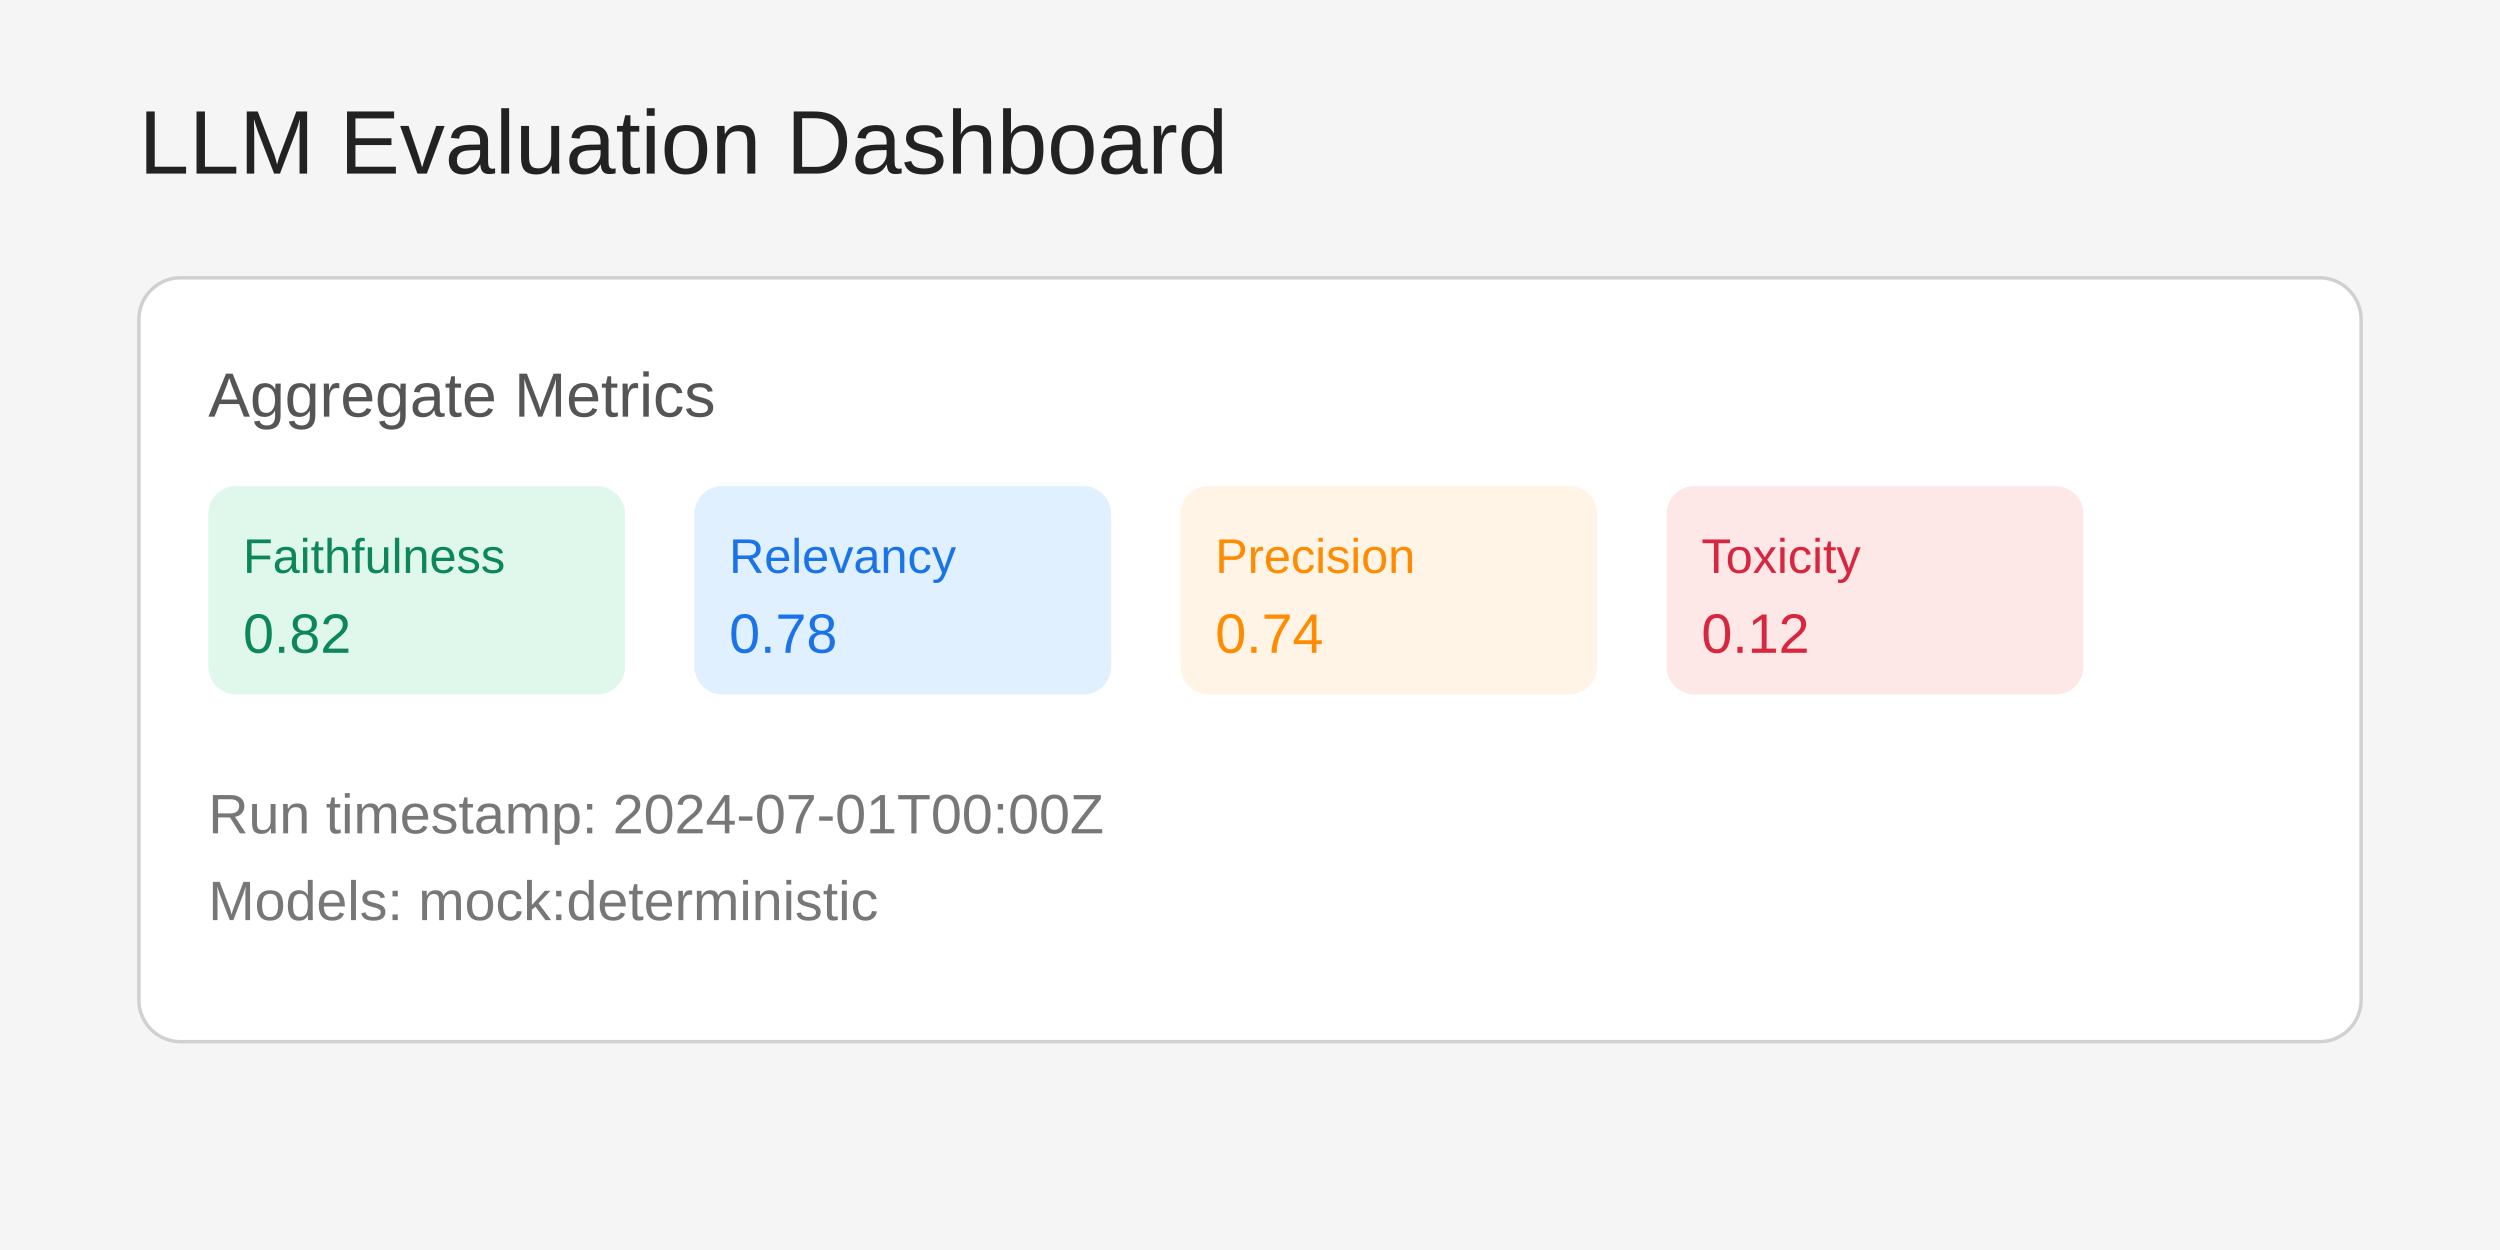
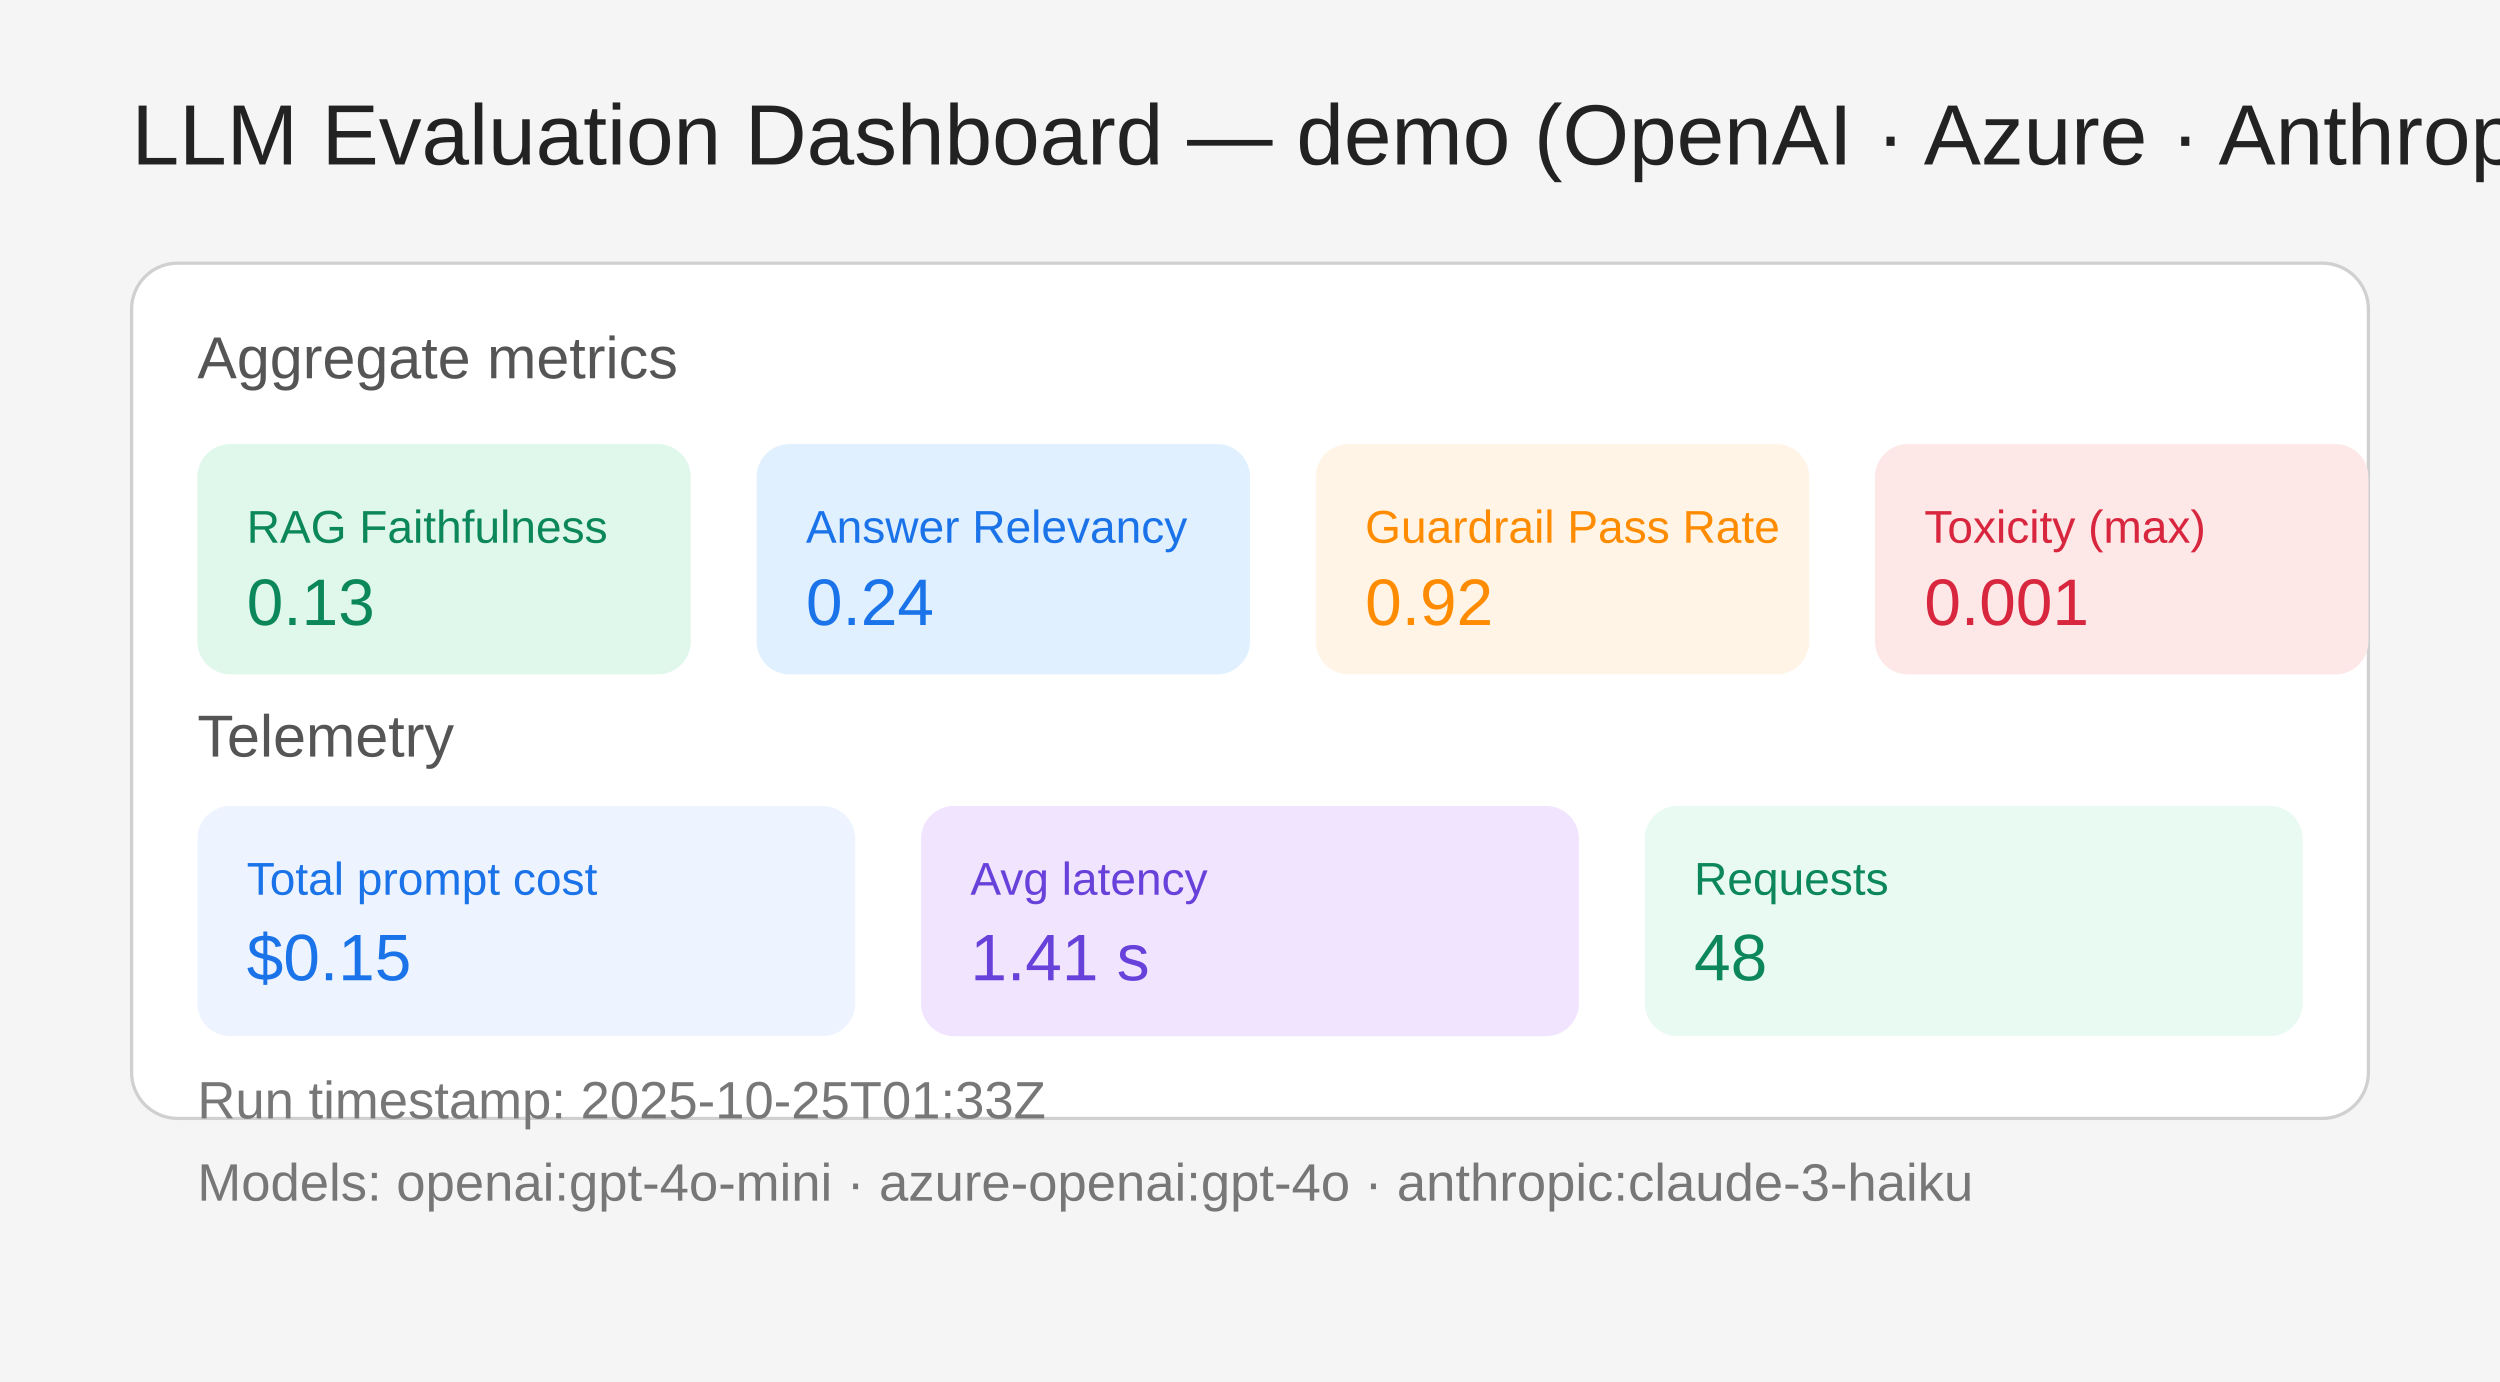
- <svg xmlns="http://www.w3.org/2000/svg" width="720" height="360" viewBox="0 0 720 360">
-   <rect width="720" height="360" fill="#f5f5f5" />
-   <text x="40" y="50" font-family="Arial" font-size="26" fill="#222">LLM Evaluation Dashboard</text>
-   <rect x="40" y="80" width="640" height="220" rx="12" fill="#ffffff" stroke="#d0d0d0" />
-   <text x="60" y="120" font-family="Arial" font-size="18" fill="#555">Aggregate Metrics</text>
-   <rect x="60" y="140" width="120" height="60" rx="8" fill="#e0f7ec" />
-   <text x="70" y="165" font-family="Arial" font-size="14" fill="#0b875b">Faithfulness</text>
-   <text x="70" y="188" font-family="Arial" font-size="16" fill="#0b875b">0.82</text>
-   <rect x="200" y="140" width="120" height="60" rx="8" fill="#e0f0ff" />
-   <text x="210" y="165" font-family="Arial" font-size="14" fill="#1a73e8">Relevancy</text>
-   <text x="210" y="188" font-family="Arial" font-size="16" fill="#1a73e8">0.78</text>
-   <rect x="340" y="140" width="120" height="60" rx="8" fill="#fff4e6" />
-   <text x="350" y="165" font-family="Arial" font-size="14" fill="#ff8c00">Precision</text>
-   <text x="350" y="188" font-family="Arial" font-size="16" fill="#ff8c00">0.74</text>
-   <rect x="480" y="140" width="120" height="60" rx="8" fill="#fde7e7" />
-   <text x="490" y="165" font-family="Arial" font-size="14" fill="#d7263d">Toxicity</text>
-   <text x="490" y="188" font-family="Arial" font-size="16" fill="#d7263d">0.12</text>
-   <text x="60" y="240" font-family="Arial" font-size="16" fill="#777">Run timestamp: 2024-07-01T00:00Z</text>
-   <text x="60" y="265" font-family="Arial" font-size="16" fill="#777">Models: mock:deterministic</text>
+ <svg xmlns="http://www.w3.org/2000/svg" width="760" height="420" viewBox="0 0 760 420">
+   <rect width="760" height="420" fill="#f5f5f5" />
+   <text x="40" y="50" font-family="Arial" font-size="26" fill="#222">LLM Evaluation Dashboard — demo (OpenAI · Azure · Anthropic)</text>
+   <rect x="40" y="80" width="680" height="260" rx="14" fill="#ffffff" stroke="#d0d0d0" />
+   <text x="60" y="115" font-family="Arial" font-size="18" fill="#555">Aggregate metrics</text>
+   <rect x="60" y="135" width="150" height="70" rx="10" fill="#e0f7ec" />
+   <text x="75" y="165" font-family="Arial" font-size="14" fill="#0b875b">RAG Faithfulness</text>
+   <text x="75" y="190" font-family="Arial" font-size="20" fill="#0b875b">0.13</text>
+   <rect x="230" y="135" width="150" height="70" rx="10" fill="#e0f0ff" />
+   <text x="245" y="165" font-family="Arial" font-size="14" fill="#1a73e8">Answer Relevancy</text>
+   <text x="245" y="190" font-family="Arial" font-size="20" fill="#1a73e8">0.24</text>
+   <rect x="400" y="135" width="150" height="70" rx="10" fill="#fff4e6" />
+   <text x="415" y="165" font-family="Arial" font-size="14" fill="#ff8c00">Guardrail Pass Rate</text>
+   <text x="415" y="190" font-family="Arial" font-size="20" fill="#ff8c00">0.92</text>
+   <rect x="570" y="135" width="150" height="70" rx="10" fill="#fde7e7" />
+   <text x="585" y="165" font-family="Arial" font-size="14" fill="#d7263d">Toxicity (max)</text>
+   <text x="585" y="190" font-family="Arial" font-size="20" fill="#d7263d">0.001</text>
+   <text x="60" y="230" font-family="Arial" font-size="18" fill="#555">Telemetry</text>
+   <rect x="60" y="245" width="200" height="70" rx="10" fill="#edf4ff" />
+   <text x="75" y="272" font-family="Arial" font-size="14" fill="#1a73e8">Total prompt cost</text>
+   <text x="75" y="298" font-family="Arial" font-size="20" fill="#1a73e8">$0.15</text>
+   <rect x="280" y="245" width="200" height="70" rx="10" fill="#f1e4ff" />
+   <text x="295" y="272" font-family="Arial" font-size="14" fill="#6741d9">Avg latency</text>
+   <text x="295" y="298" font-family="Arial" font-size="20" fill="#6741d9">1.41 s</text>
+   <rect x="500" y="245" width="200" height="70" rx="10" fill="#e8faf2" />
+   <text x="515" y="272" font-family="Arial" font-size="14" fill="#0b875b">Requests</text>
+   <text x="515" y="298" font-family="Arial" font-size="20" fill="#0b875b">48</text>
+   <text x="60" y="340" font-family="Arial" font-size="16" fill="#777">Run timestamp: 2025-10-25T01:33Z</text>
+   <text x="60" y="365" font-family="Arial" font-size="16" fill="#777">Models: openai:gpt-4o-mini · azure-openai:gpt-4o · anthropic:claude-3-haiku</text>
</svg>
